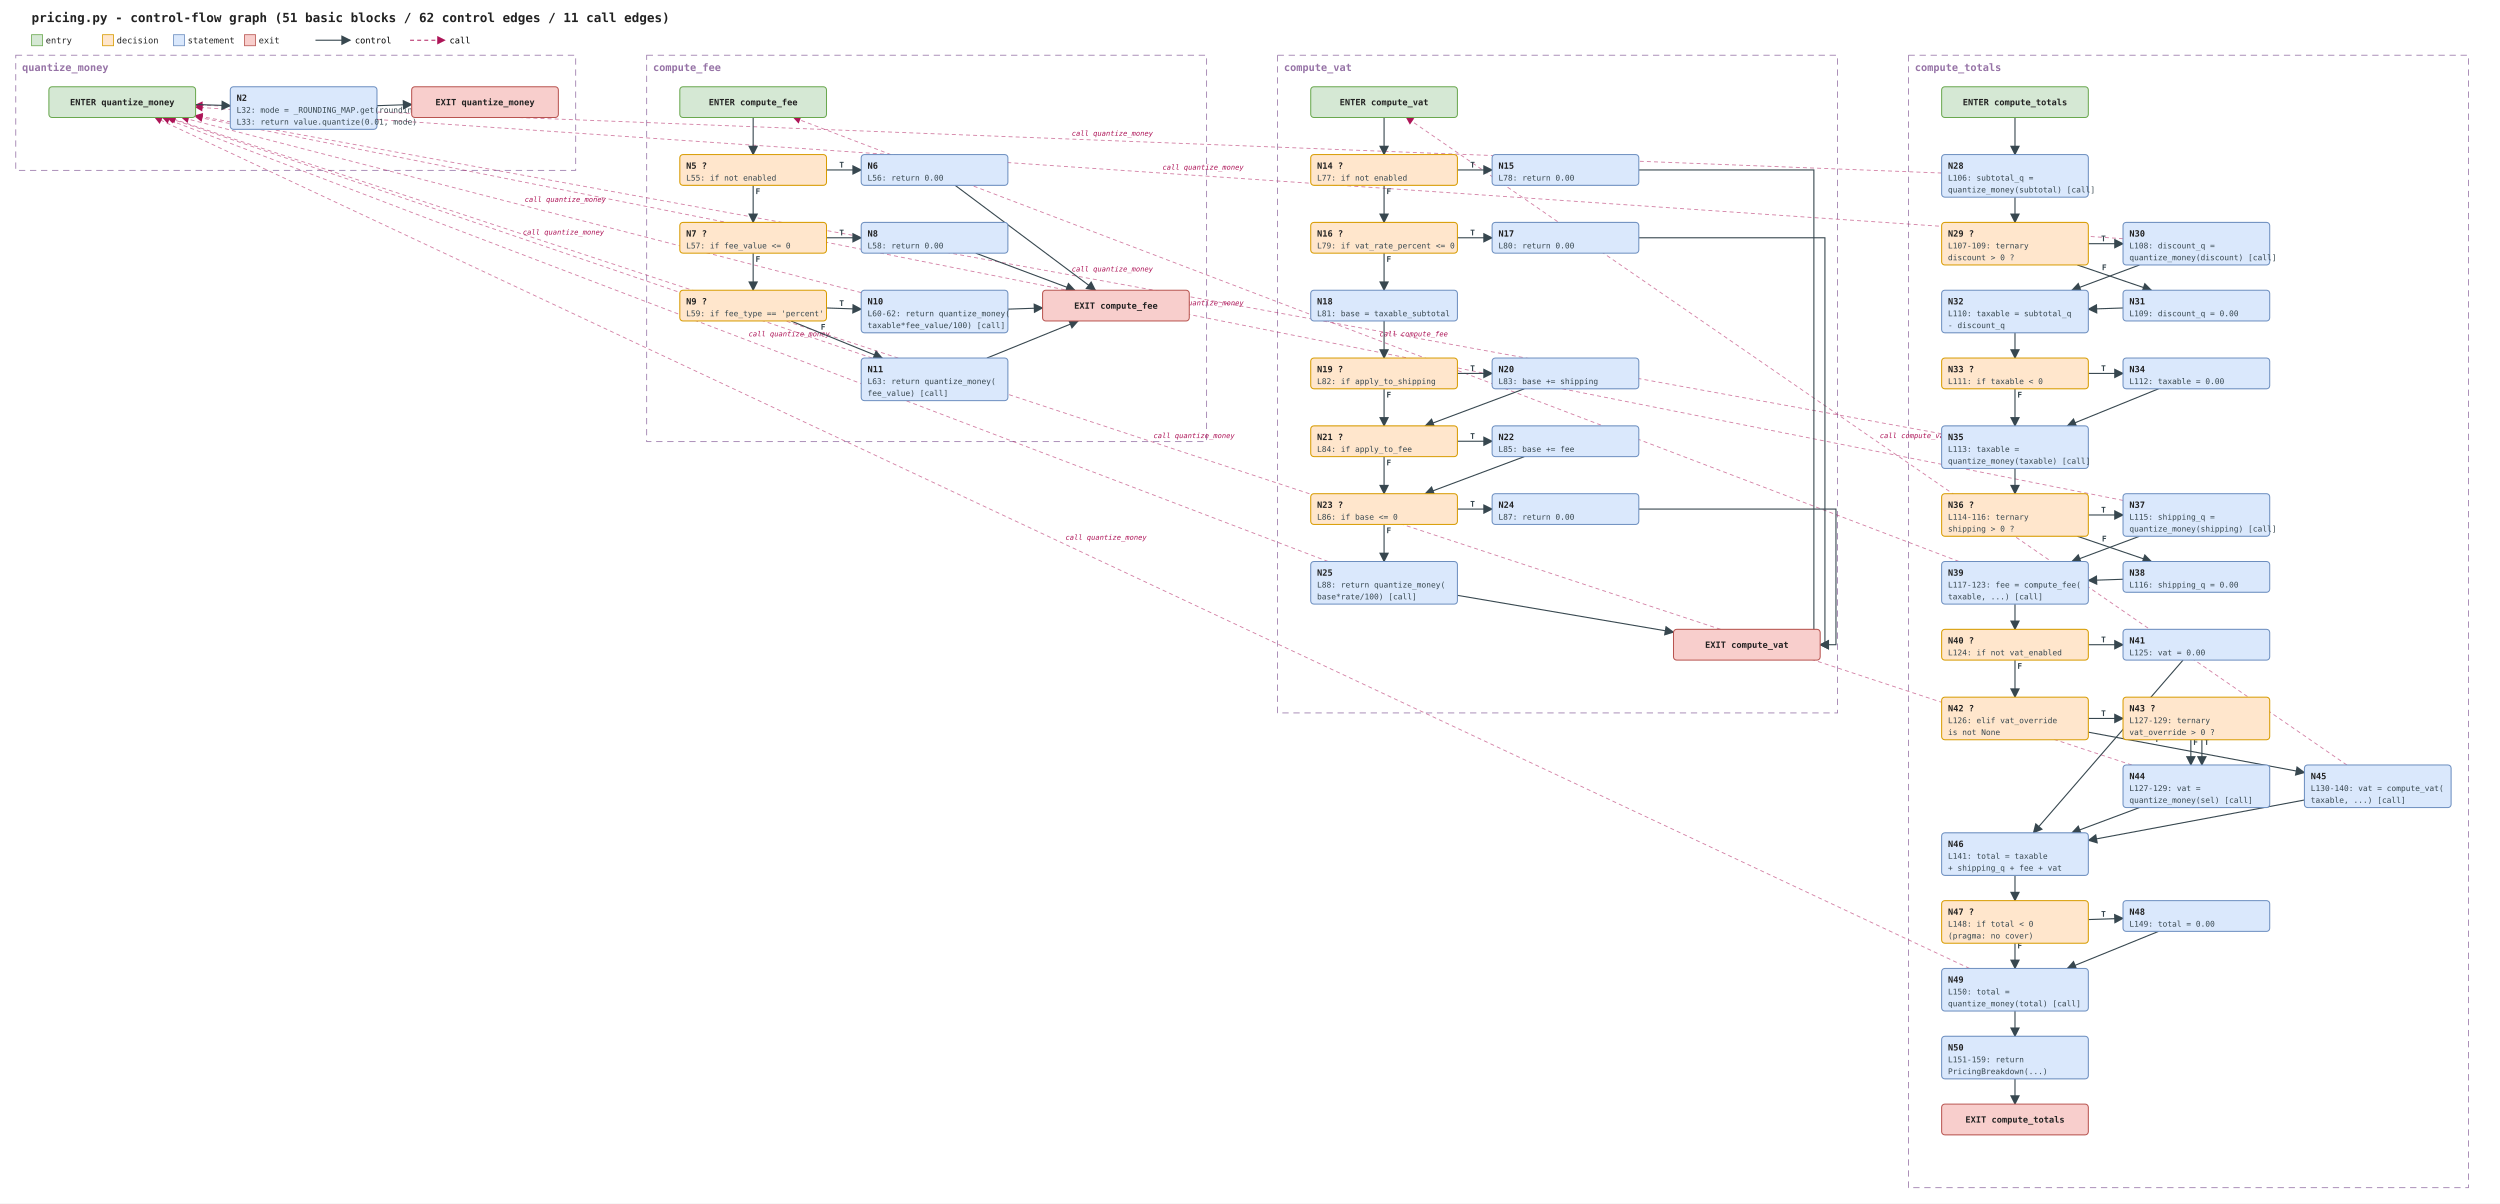
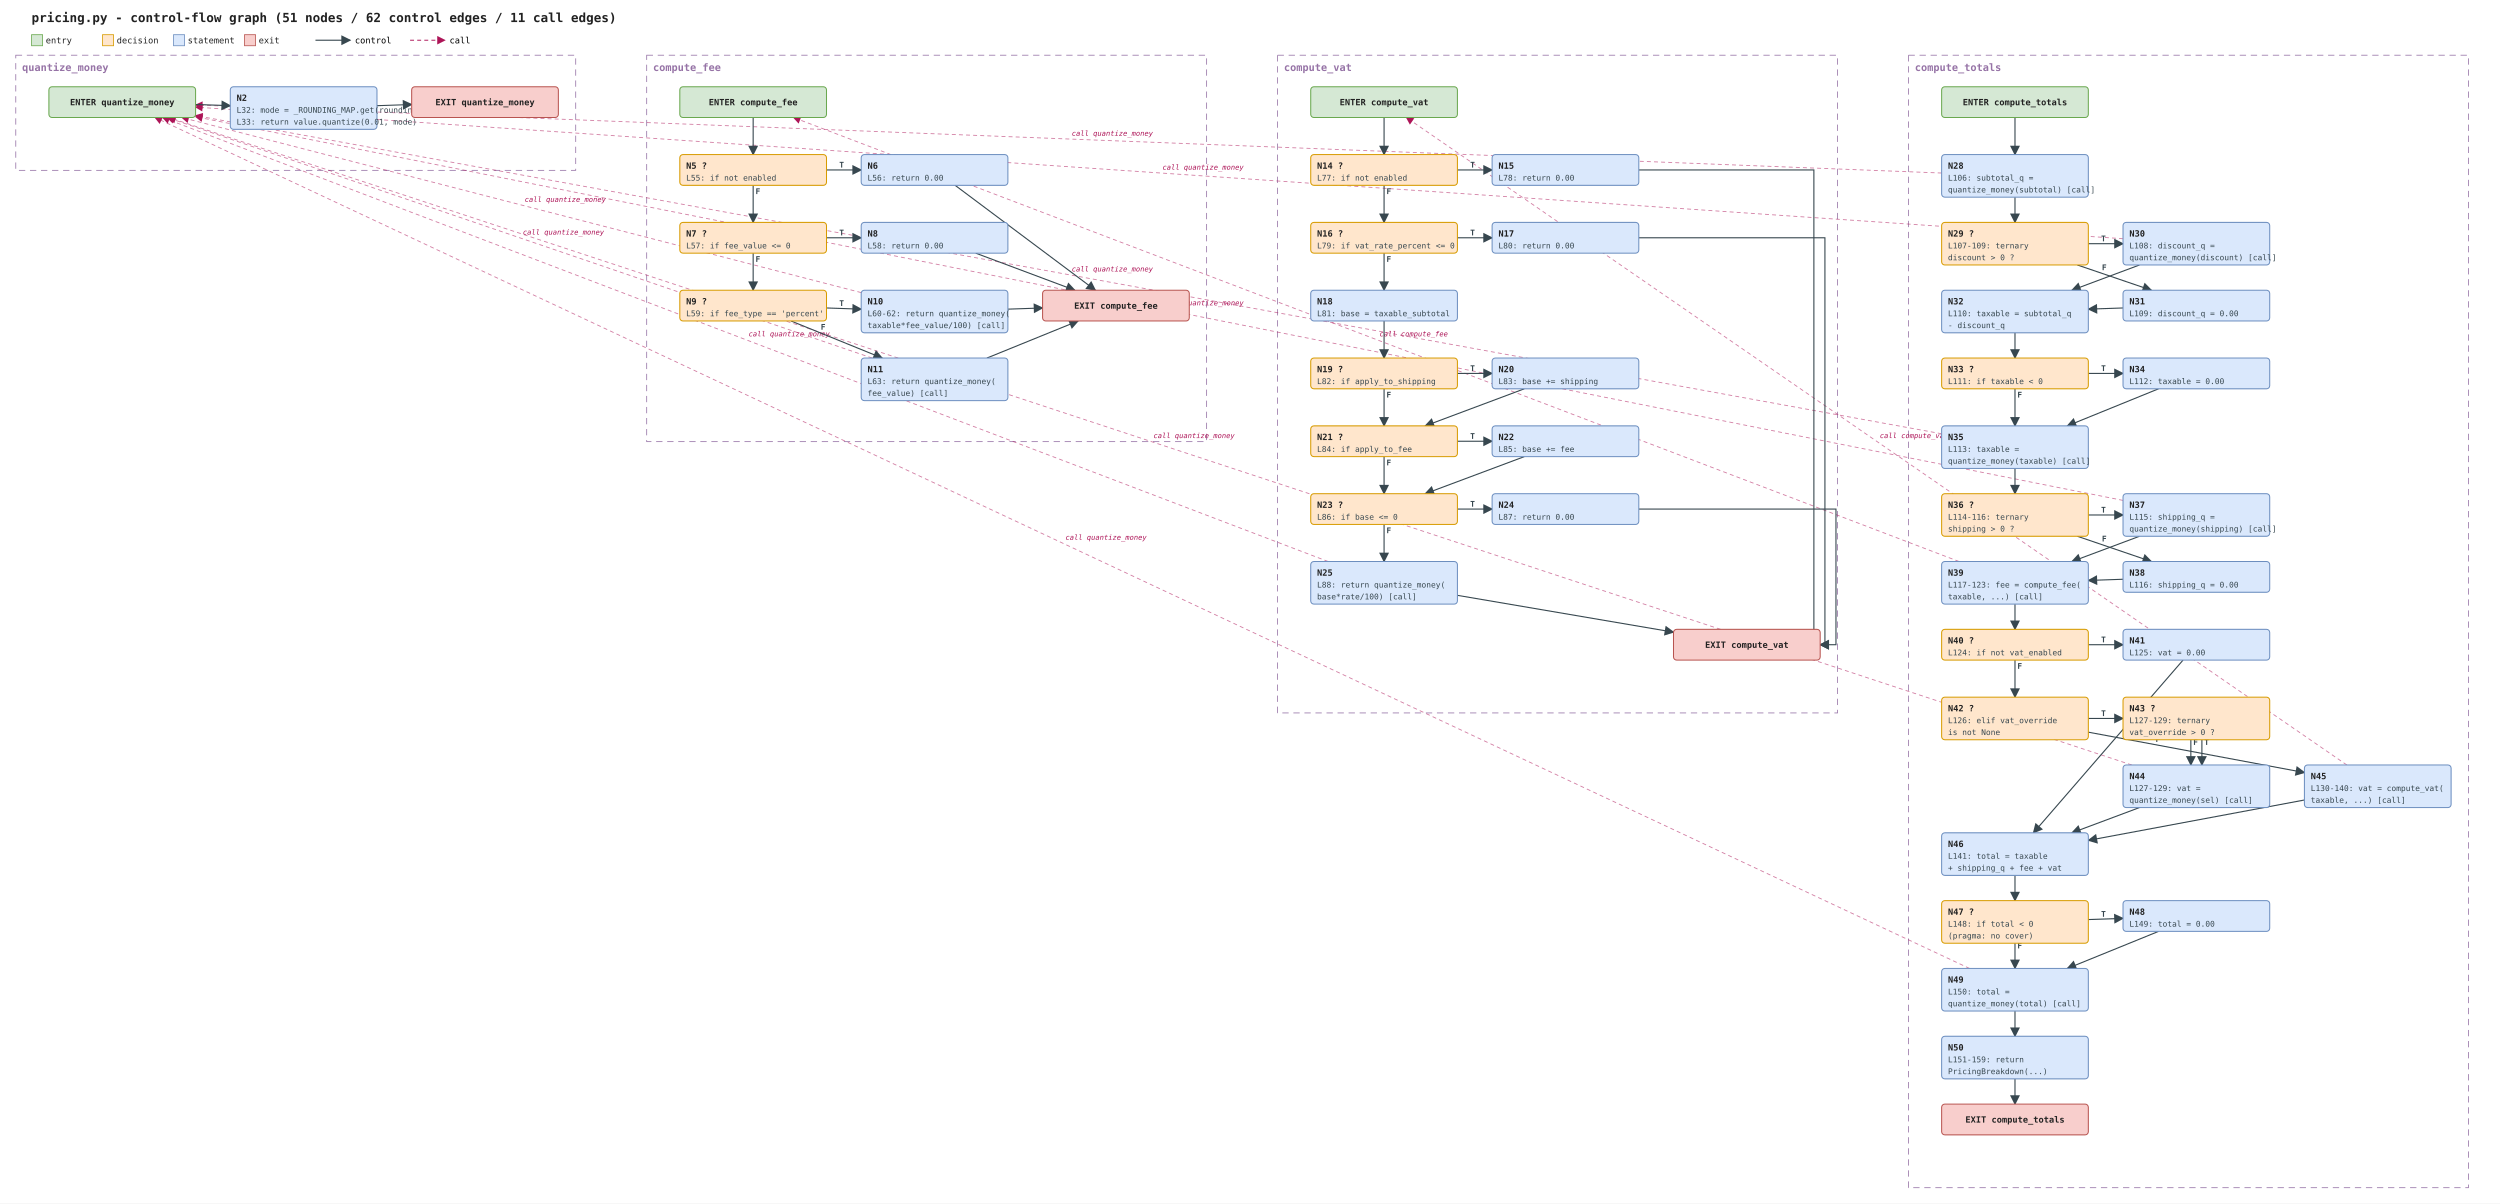
<svg xmlns="http://www.w3.org/2000/svg" width="3170" height="1526" viewBox="0 0 3170 1526" font-family="Consolas, ui-monospace, monospace">
  <defs>
    <marker id="ah" markerWidth="9" markerHeight="9" refX="8" refY="4.5" orient="auto">
      <path d="M0,0 L9,4.5 L0,9 z" fill="#37474f" />
    </marker>
    <marker id="ahc" markerWidth="9" markerHeight="9" refX="8" refY="4.5" orient="auto">
      <path d="M0,0 L9,4.5 L0,9 z" fill="#ad1457" />
    </marker>
  </defs>
  <rect x="0" y="0" width="3170" height="1526" fill="#ffffff" />
-   <text x="40" y="28" font-size="16" font-weight="bold" fill="#212121">pricing.py - control-flow graph (51 basic blocks / 62 control edges / 11 call edges)</text>
+   <text x="40" y="28" font-size="16" font-weight="bold" fill="#212121">pricing.py - control-flow graph (51 nodes / 62 control edges / 11 call edges)</text>
  <rect x="40" y="44" width="14" height="14" fill="#d5e8d4" stroke="#6aa84f" />
  <text x="58" y="55" font-size="11" fill="#212121">entry</text>
  <rect x="130" y="44" width="14" height="14" fill="#ffe6cc" stroke="#d79b00" />
  <text x="148" y="55" font-size="11" fill="#212121">decision</text>
  <rect x="220" y="44" width="14" height="14" fill="#dae8fc" stroke="#6c8ebf" />
  <text x="238" y="55" font-size="11" fill="#212121">statement</text>
  <rect x="310" y="44" width="14" height="14" fill="#f8cecc" stroke="#b85450" />
  <text x="328" y="55" font-size="11" fill="#212121">exit</text>
  <line x1="400" y1="51" x2="444" y2="51" stroke="#37474f" stroke-width="1.4" marker-end="url(#ah)" />
  <text x="450" y="55" font-size="11">control</text>
  <line x1="520" y1="51" x2="564" y2="51" stroke="#ad1457" stroke-width="1.2" stroke-dasharray="5,4" marker-end="url(#ahc)" />
  <text x="570" y="55" font-size="11">call</text>
  <rect x="20" y="70" width="710" height="146" fill="none" stroke="#9673a6" stroke-dasharray="8 6" />
  <text x="28" y="90" font-size="13" font-weight="bold" fill="#9673a6">quantize_money</text>
  <rect x="820" y="70" width="710" height="490" fill="none" stroke="#9673a6" stroke-dasharray="8 6" />
  <text x="828" y="90" font-size="13" font-weight="bold" fill="#9673a6">compute_fee</text>
  <rect x="1620" y="70" width="710" height="834" fill="none" stroke="#9673a6" stroke-dasharray="8 6" />
  <text x="1628" y="90" font-size="13" font-weight="bold" fill="#9673a6">compute_vat</text>
  <rect x="2420" y="70" width="710" height="1436" fill="none" stroke="#9673a6" stroke-dasharray="8 6" />
  <text x="2428" y="90" font-size="13" font-weight="bold" fill="#9673a6">compute_totals</text>
  <line x1="1092.0" y1="371.0" x2="230.6" y2="149.0" stroke="#ad1457" stroke-opacity="0.55" stroke-width="1.1" stroke-dasharray="5,4" marker-end="url(#ahc)" />
  <text x="665.3" y="256.0" font-size="9" font-style="italic" fill="#ad1457">call quantize_money</text>
  <line x1="1105.9" y1="454.0" x2="212.1" y2="149.0" stroke="#ad1457" stroke-opacity="0.55" stroke-width="1.1" stroke-dasharray="5,4" marker-end="url(#ahc)" />
  <text x="663.0" y="297.5" font-size="9" font-style="italic" fill="#ad1457">call quantize_money</text>
  <line x1="1684.1" y1="712.0" x2="206.2" y2="149.0" stroke="#ad1457" stroke-opacity="0.55" stroke-width="1.1" stroke-dasharray="5,4" marker-end="url(#ahc)" />
  <text x="949.2" y="426.5" font-size="9" font-style="italic" fill="#ad1457">call quantize_money</text>
  <line x1="2462.0" y1="219.4" x2="248.0" y2="133.1" stroke="#ad1457" stroke-opacity="0.55" stroke-width="1.1" stroke-dasharray="5,4" marker-end="url(#ahc)" />
  <text x="1359.0" y="172.2" font-size="9" font-style="italic" fill="#ad1457">call quantize_money</text>
  <line x1="2692.0" y1="302.7" x2="248.0" y2="135.8" stroke="#ad1457" stroke-opacity="0.55" stroke-width="1.1" stroke-dasharray="5,4" marker-end="url(#ahc)" />
  <text x="1474.0" y="215.2" font-size="9" font-style="italic" fill="#ad1457">call quantize_money</text>
  <line x1="2462.0" y1="550.0" x2="248.0" y2="146.5" stroke="#ad1457" stroke-opacity="0.55" stroke-width="1.1" stroke-dasharray="5,4" marker-end="url(#ahc)" />
  <text x="1359.0" y="344.2" font-size="9" font-style="italic" fill="#ad1457">call quantize_money</text>
  <line x1="2692.0" y1="634.5" x2="248.0" y2="148.0" stroke="#ad1457" stroke-opacity="0.55" stroke-width="1.1" stroke-dasharray="5,4" marker-end="url(#ahc)" />
  <text x="1474.0" y="387.2" font-size="9" font-style="italic" fill="#ad1457">call quantize_money</text>
  <line x1="2484.1" y1="712.0" x2="1006.2" y2="149.0" stroke="#ad1457" stroke-opacity="0.55" stroke-width="1.1" stroke-dasharray="5,4" marker-end="url(#ahc)" />
  <text x="1749.2" y="426.5" font-size="9" font-style="italic" fill="#ad1457">call compute_fee</text>
  <line x1="2703.1" y1="970.0" x2="214.1" y2="149.0" stroke="#ad1457" stroke-opacity="0.55" stroke-width="1.1" stroke-dasharray="5,4" marker-end="url(#ahc)" />
  <text x="1462.6" y="555.5" font-size="9" font-style="italic" fill="#ad1457">call quantize_money</text>
  <line x1="2975.8" y1="970.0" x2="1783.3" y2="149.0" stroke="#ad1457" stroke-opacity="0.55" stroke-width="1.1" stroke-dasharray="5,4" marker-end="url(#ahc)" />
  <text x="2383.6" y="555.5" font-size="9" font-style="italic" fill="#ad1457">call compute_vat</text>
  <line x1="2497.4" y1="1228.0" x2="196.6" y2="149.0" stroke="#ad1457" stroke-opacity="0.55" stroke-width="1.1" stroke-dasharray="5,4" marker-end="url(#ahc)" />
  <text x="1351.0" y="684.5" font-size="9" font-style="italic" fill="#ad1457">call quantize_money</text>
  <path d="M248.0 132.5 L292.0 134.0" fill="none" stroke="#37474f" stroke-width="1.4" marker-end="url(#ah)" />
  <path d="M478.0 134.0 L522.0 132.5" fill="none" stroke="#37474f" stroke-width="1.4" marker-end="url(#ah)" />
  <path d="M955.0 149.0 L955.0 196.0" fill="none" stroke="#37474f" stroke-width="1.4" marker-end="url(#ah)" />
  <path d="M1048.0 215.5 L1092.0 215.5" fill="none" stroke="#37474f" stroke-width="1.4" marker-end="url(#ah)" />
  <text x="1064.2" y="212.5" font-size="10" font-weight="bold" fill="#37474f">T</text>
  <path d="M955.0 235.0 L955.0 282.0" fill="none" stroke="#37474f" stroke-width="1.4" marker-end="url(#ah)" />
  <text x="958.0" y="246.1" font-size="10" font-weight="bold" fill="#37474f">F</text>
  <path d="M1211.1 235.0 L1388.9 368.0" fill="none" stroke="#37474f" stroke-width="1.4" marker-end="url(#ah)" />
  <path d="M1048.0 301.5 L1092.0 301.5" fill="none" stroke="#37474f" stroke-width="1.4" marker-end="url(#ah)" />
  <text x="1064.2" y="298.5" font-size="10" font-weight="bold" fill="#37474f">T</text>
  <path d="M955.0 321.0 L955.0 368.0" fill="none" stroke="#37474f" stroke-width="1.4" marker-end="url(#ah)" />
  <text x="958.0" y="332.1" font-size="10" font-weight="bold" fill="#37474f">F</text>
  <path d="M1237.2 321.0 L1362.8 368.0" fill="none" stroke="#37474f" stroke-width="1.4" marker-end="url(#ah)" />
  <path d="M1048.0 390.5 L1092.0 392.0" fill="none" stroke="#37474f" stroke-width="1.4" marker-end="url(#ah)" />
  <text x="1064.2" y="388.0" font-size="10" font-weight="bold" fill="#37474f">T</text>
  <path d="M1003.0 407.0 L1118.6 454.0" fill="none" stroke="#37474f" stroke-width="1.4" marker-end="url(#ah)" />
  <text x="1040.7" y="418.1" font-size="10" font-weight="bold" fill="#37474f">F</text>
  <path d="M1278.0 392.0 L1322.0 390.5" fill="none" stroke="#37474f" stroke-width="1.4" marker-end="url(#ah)" />
  <path d="M1251.4 454.0 L1367.0 407.0" fill="none" stroke="#37474f" stroke-width="1.4" marker-end="url(#ah)" />
  <path d="M1755.0 149.0 L1755.0 196.0" fill="none" stroke="#37474f" stroke-width="1.4" marker-end="url(#ah)" />
  <path d="M1848.0 215.5 L1892.0 215.5" fill="none" stroke="#37474f" stroke-width="1.4" marker-end="url(#ah)" />
  <text x="1864.2" y="212.5" font-size="10" font-weight="bold" fill="#37474f">T</text>
  <path d="M1755.0 235.0 L1755.0 282.0" fill="none" stroke="#37474f" stroke-width="1.4" marker-end="url(#ah)" />
  <text x="1758.0" y="246.1" font-size="10" font-weight="bold" fill="#37474f">F</text>
  <path d="M2078.0 215.5 L2300.0 215.5 L2300.0 817.5 L2308.0 817.5" fill="none" stroke="#37474f" stroke-width="1.4" marker-end="url(#ah)" />
  <path d="M1848.0 301.5 L1892.0 301.5" fill="none" stroke="#37474f" stroke-width="1.4" marker-end="url(#ah)" />
  <text x="1864.2" y="298.5" font-size="10" font-weight="bold" fill="#37474f">T</text>
  <path d="M1755.0 321.0 L1755.0 368.0" fill="none" stroke="#37474f" stroke-width="1.4" marker-end="url(#ah)" />
  <text x="1758.0" y="332.1" font-size="10" font-weight="bold" fill="#37474f">F</text>
  <path d="M2078.0 301.5 L2314.0 301.5 L2314.0 817.5 L2308.0 817.5" fill="none" stroke="#37474f" stroke-width="1.4" marker-end="url(#ah)" />
  <path d="M1755.0 407.0 L1755.0 454.0" fill="none" stroke="#37474f" stroke-width="1.4" marker-end="url(#ah)" />
  <path d="M1848.0 473.5 L1892.0 473.5" fill="none" stroke="#37474f" stroke-width="1.4" marker-end="url(#ah)" />
  <text x="1864.2" y="470.5" font-size="10" font-weight="bold" fill="#37474f">T</text>
  <path d="M1755.0 493.0 L1755.0 540.0" fill="none" stroke="#37474f" stroke-width="1.4" marker-end="url(#ah)" />
  <text x="1758.0" y="504.1" font-size="10" font-weight="bold" fill="#37474f">F</text>
  <path d="M1932.8 493.0 L1807.2 540.0" fill="none" stroke="#37474f" stroke-width="1.4" marker-end="url(#ah)" />
  <path d="M1848.0 559.5 L1892.0 559.5" fill="none" stroke="#37474f" stroke-width="1.4" marker-end="url(#ah)" />
  <text x="1864.2" y="556.5" font-size="10" font-weight="bold" fill="#37474f">T</text>
  <path d="M1755.0 579.0 L1755.0 626.0" fill="none" stroke="#37474f" stroke-width="1.4" marker-end="url(#ah)" />
  <text x="1758.0" y="590.1" font-size="10" font-weight="bold" fill="#37474f">F</text>
  <path d="M1932.8 579.0 L1807.2 626.0" fill="none" stroke="#37474f" stroke-width="1.4" marker-end="url(#ah)" />
  <path d="M1848.0 645.5 L1892.0 645.5" fill="none" stroke="#37474f" stroke-width="1.4" marker-end="url(#ah)" />
  <text x="1864.2" y="642.5" font-size="10" font-weight="bold" fill="#37474f">T</text>
  <path d="M1755.0 665.0 L1755.0 712.0" fill="none" stroke="#37474f" stroke-width="1.4" marker-end="url(#ah)" />
  <text x="1758.0" y="676.1" font-size="10" font-weight="bold" fill="#37474f">F</text>
  <path d="M2078.0 645.5 L2328.0 645.5 L2328.0 817.5 L2308.0 817.5" fill="none" stroke="#37474f" stroke-width="1.4" marker-end="url(#ah)" />
  <path d="M1848.0 754.9 L2122.0 801.6" fill="none" stroke="#37474f" stroke-width="1.4" marker-end="url(#ah)" />
  <path d="M2555.0 149.0 L2555.0 196.0" fill="none" stroke="#37474f" stroke-width="1.4" marker-end="url(#ah)" />
  <path d="M2555.0 250.0 L2555.0 282.0" fill="none" stroke="#37474f" stroke-width="1.4" marker-end="url(#ah)" />
  <path d="M2648.0 309.0 L2692.0 309.0" fill="none" stroke="#37474f" stroke-width="1.4" marker-end="url(#ah)" />
  <text x="2664.2" y="306.0" font-size="10" font-weight="bold" fill="#37474f">T</text>
  <path d="M2634.1 336.0 L2727.9 368.0" fill="none" stroke="#37474f" stroke-width="1.4" marker-end="url(#ah)" />
  <text x="2665.2" y="342.6" font-size="10" font-weight="bold" fill="#37474f">F</text>
  <path d="M2712.8 336.0 L2627.2 368.0" fill="none" stroke="#37474f" stroke-width="1.4" marker-end="url(#ah)" />
  <path d="M2692.0 390.5 L2648.0 392.0" fill="none" stroke="#37474f" stroke-width="1.4" marker-end="url(#ah)" />
  <path d="M2555.0 422.0 L2555.0 454.0" fill="none" stroke="#37474f" stroke-width="1.4" marker-end="url(#ah)" />
  <path d="M2648.0 473.5 L2692.0 473.5" fill="none" stroke="#37474f" stroke-width="1.4" marker-end="url(#ah)" />
  <text x="2664.2" y="470.5" font-size="10" font-weight="bold" fill="#37474f">T</text>
  <path d="M2555.0 493.0 L2555.0 540.0" fill="none" stroke="#37474f" stroke-width="1.4" marker-end="url(#ah)" />
  <text x="2558.0" y="504.1" font-size="10" font-weight="bold" fill="#37474f">F</text>
  <path d="M2737.0 493.0 L2621.4 540.0" fill="none" stroke="#37474f" stroke-width="1.4" marker-end="url(#ah)" />
  <path d="M2555.0 594.0 L2555.0 626.0" fill="none" stroke="#37474f" stroke-width="1.4" marker-end="url(#ah)" />
  <path d="M2648.0 653.0 L2692.0 653.0" fill="none" stroke="#37474f" stroke-width="1.4" marker-end="url(#ah)" />
  <text x="2664.2" y="650.0" font-size="10" font-weight="bold" fill="#37474f">T</text>
  <path d="M2634.1 680.0 L2727.9 712.0" fill="none" stroke="#37474f" stroke-width="1.4" marker-end="url(#ah)" />
  <text x="2665.2" y="686.6" font-size="10" font-weight="bold" fill="#37474f">F</text>
  <path d="M2712.8 680.0 L2627.2 712.0" fill="none" stroke="#37474f" stroke-width="1.4" marker-end="url(#ah)" />
  <path d="M2692.0 734.5 L2648.0 736.0" fill="none" stroke="#37474f" stroke-width="1.4" marker-end="url(#ah)" />
  <path d="M2555.0 766.0 L2555.0 798.0" fill="none" stroke="#37474f" stroke-width="1.4" marker-end="url(#ah)" />
  <path d="M2648.0 817.5 L2692.0 817.5" fill="none" stroke="#37474f" stroke-width="1.4" marker-end="url(#ah)" />
  <text x="2664.2" y="814.5" font-size="10" font-weight="bold" fill="#37474f">T</text>
  <path d="M2555.0 837.0 L2555.0 884.0" fill="none" stroke="#37474f" stroke-width="1.4" marker-end="url(#ah)" />
  <text x="2558.0" y="848.1" font-size="10" font-weight="bold" fill="#37474f">F</text>
  <path d="M2768.1 837.0 L2578.4 1056.0" fill="none" stroke="#37474f" stroke-width="1.4" marker-end="url(#ah)" />
  <path d="M2648.0 911.0 L2692.0 911.0" fill="none" stroke="#37474f" stroke-width="1.4" marker-end="url(#ah)" />
  <text x="2664.2" y="908.0" font-size="10" font-weight="bold" fill="#37474f">T</text>
  <path d="M2648.0 928.4 L2922.0 979.6" fill="none" stroke="#37474f" stroke-width="1.4" marker-end="url(#ah)" />
  <text x="2733.2" y="940.8" font-size="10" font-weight="bold" fill="#37474f">F</text>
  <path d="M2792.0 938.0 L2792.0 970.0" fill="none" stroke="#37474f" stroke-width="1.4" marker-end="url(#ah)" />
  <text x="2795.0" y="944.6" font-size="10" font-weight="bold" fill="#37474f">T</text>
  <path d="M2778.0 938.0 L2778.0 970.0" fill="none" stroke="#37474f" stroke-width="1.4" marker-end="url(#ah)" />
  <text x="2781.0" y="944.6" font-size="10" font-weight="bold" fill="#37474f">F</text>
  <path d="M2712.8 1024.0 L2627.2 1056.0" fill="none" stroke="#37474f" stroke-width="1.4" marker-end="url(#ah)" />
  <path d="M2922.0 1014.4 L2648.0 1065.6" fill="none" stroke="#37474f" stroke-width="1.4" marker-end="url(#ah)" />
  <path d="M2555.0 1110.0 L2555.0 1142.0" fill="none" stroke="#37474f" stroke-width="1.4" marker-end="url(#ah)" />
  <path d="M2648.0 1166.0 L2692.0 1164.5" fill="none" stroke="#37474f" stroke-width="1.4" marker-end="url(#ah)" />
  <text x="2664.2" y="1162.5" font-size="10" font-weight="bold" fill="#37474f">T</text>
  <path d="M2555.0 1196.0 L2555.0 1228.0" fill="none" stroke="#37474f" stroke-width="1.4" marker-end="url(#ah)" />
  <text x="2558.0" y="1202.6" font-size="10" font-weight="bold" fill="#37474f">F</text>
  <path d="M2737.0 1181.0 L2621.4 1228.0" fill="none" stroke="#37474f" stroke-width="1.4" marker-end="url(#ah)" />
  <path d="M2555.0 1282.0 L2555.0 1314.0" fill="none" stroke="#37474f" stroke-width="1.4" marker-end="url(#ah)" />
  <path d="M2555.0 1368.0 L2555.0 1400.0" fill="none" stroke="#37474f" stroke-width="1.4" marker-end="url(#ah)" />
  <rect x="62.0" y="110.0" width="186" height="39" rx="4" fill="#d5e8d4" stroke="#6aa84f" stroke-width="1.3" />
  <text x="155.0" y="133.5" font-size="11" font-weight="bold" fill="#212121" text-anchor="middle">ENTER quantize_money</text>
  <rect x="292.0" y="110.0" width="186" height="54" rx="4" fill="#dae8fc" stroke="#6c8ebf" stroke-width="1.3" />
  <text x="300.0" y="128.0" font-size="11" font-weight="bold" fill="#212121">N2</text>
  <text x="300.0" y="143.0" font-size="10" fill="#37474f">L32: mode = _ROUNDING_MAP.get(rounding, HALF_UP)</text>
  <text x="300.0" y="158.0" font-size="10" fill="#37474f">L33: return value.quantize(0.01, mode)</text>
  <rect x="522.0" y="110.0" width="186" height="39" rx="4" fill="#f8cecc" stroke="#b85450" stroke-width="1.3" />
  <text x="615.0" y="133.5" font-size="11" font-weight="bold" fill="#212121" text-anchor="middle">EXIT quantize_money</text>
  <rect x="862.0" y="110.0" width="186" height="39" rx="4" fill="#d5e8d4" stroke="#6aa84f" stroke-width="1.3" />
  <text x="955.0" y="133.5" font-size="11" font-weight="bold" fill="#212121" text-anchor="middle">ENTER compute_fee</text>
  <rect x="862.0" y="196.0" width="186" height="39" rx="4" fill="#ffe6cc" stroke="#d79b00" stroke-width="1.3" />
  <text x="870.0" y="214.0" font-size="11" font-weight="bold" fill="#212121">N5 ?</text>
  <text x="870.0" y="229.0" font-size="10" fill="#37474f">L55: if not enabled</text>
  <rect x="1092.0" y="196.0" width="186" height="39" rx="4" fill="#dae8fc" stroke="#6c8ebf" stroke-width="1.3" />
  <text x="1100.0" y="214.0" font-size="11" font-weight="bold" fill="#212121">N6</text>
  <text x="1100.0" y="229.0" font-size="10" fill="#37474f">L56: return 0.00</text>
  <rect x="862.0" y="282.0" width="186" height="39" rx="4" fill="#ffe6cc" stroke="#d79b00" stroke-width="1.3" />
  <text x="870.0" y="300.0" font-size="11" font-weight="bold" fill="#212121">N7 ?</text>
  <text x="870.0" y="315.0" font-size="10" fill="#37474f">L57: if fee_value &lt;= 0</text>
  <rect x="1092.0" y="282.0" width="186" height="39" rx="4" fill="#dae8fc" stroke="#6c8ebf" stroke-width="1.3" />
  <text x="1100.0" y="300.0" font-size="11" font-weight="bold" fill="#212121">N8</text>
  <text x="1100.0" y="315.0" font-size="10" fill="#37474f">L58: return 0.00</text>
  <rect x="862.0" y="368.0" width="186" height="39" rx="4" fill="#ffe6cc" stroke="#d79b00" stroke-width="1.3" />
  <text x="870.0" y="386.0" font-size="11" font-weight="bold" fill="#212121">N9 ?</text>
  <text x="870.0" y="401.0" font-size="10" fill="#37474f">L59: if fee_type == 'percent'</text>
  <rect x="1092.0" y="368.0" width="186" height="54" rx="4" fill="#dae8fc" stroke="#6c8ebf" stroke-width="1.3" />
  <text x="1100.0" y="386.0" font-size="11" font-weight="bold" fill="#212121">N10</text>
  <text x="1100.0" y="401.0" font-size="10" fill="#37474f">L60-62: return quantize_money(</text>
  <text x="1100.0" y="416.0" font-size="10" fill="#37474f">  taxable*fee_value/100) [call]</text>
  <rect x="1092.0" y="454.0" width="186" height="54" rx="4" fill="#dae8fc" stroke="#6c8ebf" stroke-width="1.3" />
  <text x="1100.0" y="472.0" font-size="11" font-weight="bold" fill="#212121">N11</text>
  <text x="1100.0" y="487.0" font-size="10" fill="#37474f">L63: return quantize_money(</text>
  <text x="1100.0" y="502.0" font-size="10" fill="#37474f">  fee_value) [call]</text>
  <rect x="1322.0" y="368.0" width="186" height="39" rx="4" fill="#f8cecc" stroke="#b85450" stroke-width="1.3" />
  <text x="1415.0" y="391.5" font-size="11" font-weight="bold" fill="#212121" text-anchor="middle">EXIT compute_fee</text>
  <rect x="1662.0" y="110.0" width="186" height="39" rx="4" fill="#d5e8d4" stroke="#6aa84f" stroke-width="1.3" />
  <text x="1755.0" y="133.5" font-size="11" font-weight="bold" fill="#212121" text-anchor="middle">ENTER compute_vat</text>
  <rect x="1662.0" y="196.0" width="186" height="39" rx="4" fill="#ffe6cc" stroke="#d79b00" stroke-width="1.3" />
  <text x="1670.0" y="214.0" font-size="11" font-weight="bold" fill="#212121">N14 ?</text>
  <text x="1670.0" y="229.0" font-size="10" fill="#37474f">L77: if not enabled</text>
  <rect x="1892.0" y="196.0" width="186" height="39" rx="4" fill="#dae8fc" stroke="#6c8ebf" stroke-width="1.3" />
  <text x="1900.0" y="214.0" font-size="11" font-weight="bold" fill="#212121">N15</text>
  <text x="1900.0" y="229.0" font-size="10" fill="#37474f">L78: return 0.00</text>
  <rect x="1662.0" y="282.0" width="186" height="39" rx="4" fill="#ffe6cc" stroke="#d79b00" stroke-width="1.3" />
  <text x="1670.0" y="300.0" font-size="11" font-weight="bold" fill="#212121">N16 ?</text>
  <text x="1670.0" y="315.0" font-size="10" fill="#37474f">L79: if vat_rate_percent &lt;= 0</text>
  <rect x="1892.0" y="282.0" width="186" height="39" rx="4" fill="#dae8fc" stroke="#6c8ebf" stroke-width="1.3" />
  <text x="1900.0" y="300.0" font-size="11" font-weight="bold" fill="#212121">N17</text>
  <text x="1900.0" y="315.0" font-size="10" fill="#37474f">L80: return 0.00</text>
  <rect x="1662.0" y="368.0" width="186" height="39" rx="4" fill="#dae8fc" stroke="#6c8ebf" stroke-width="1.3" />
  <text x="1670.0" y="386.0" font-size="11" font-weight="bold" fill="#212121">N18</text>
  <text x="1670.0" y="401.0" font-size="10" fill="#37474f">L81: base = taxable_subtotal</text>
  <rect x="1662.0" y="454.0" width="186" height="39" rx="4" fill="#ffe6cc" stroke="#d79b00" stroke-width="1.3" />
  <text x="1670.0" y="472.0" font-size="11" font-weight="bold" fill="#212121">N19 ?</text>
  <text x="1670.0" y="487.0" font-size="10" fill="#37474f">L82: if apply_to_shipping</text>
  <rect x="1892.0" y="454.0" width="186" height="39" rx="4" fill="#dae8fc" stroke="#6c8ebf" stroke-width="1.3" />
  <text x="1900.0" y="472.0" font-size="11" font-weight="bold" fill="#212121">N20</text>
  <text x="1900.0" y="487.0" font-size="10" fill="#37474f">L83: base += shipping</text>
  <rect x="1662.0" y="540.0" width="186" height="39" rx="4" fill="#ffe6cc" stroke="#d79b00" stroke-width="1.3" />
  <text x="1670.0" y="558.0" font-size="11" font-weight="bold" fill="#212121">N21 ?</text>
  <text x="1670.0" y="573.0" font-size="10" fill="#37474f">L84: if apply_to_fee</text>
  <rect x="1892.0" y="540.0" width="186" height="39" rx="4" fill="#dae8fc" stroke="#6c8ebf" stroke-width="1.3" />
  <text x="1900.0" y="558.0" font-size="11" font-weight="bold" fill="#212121">N22</text>
  <text x="1900.0" y="573.0" font-size="10" fill="#37474f">L85: base += fee</text>
  <rect x="1662.0" y="626.0" width="186" height="39" rx="4" fill="#ffe6cc" stroke="#d79b00" stroke-width="1.3" />
  <text x="1670.0" y="644.0" font-size="11" font-weight="bold" fill="#212121">N23 ?</text>
  <text x="1670.0" y="659.0" font-size="10" fill="#37474f">L86: if base &lt;= 0</text>
  <rect x="1892.0" y="626.0" width="186" height="39" rx="4" fill="#dae8fc" stroke="#6c8ebf" stroke-width="1.3" />
  <text x="1900.0" y="644.0" font-size="11" font-weight="bold" fill="#212121">N24</text>
  <text x="1900.0" y="659.0" font-size="10" fill="#37474f">L87: return 0.00</text>
  <rect x="1662.0" y="712.0" width="186" height="54" rx="4" fill="#dae8fc" stroke="#6c8ebf" stroke-width="1.3" />
  <text x="1670.0" y="730.0" font-size="11" font-weight="bold" fill="#212121">N25</text>
  <text x="1670.0" y="745.0" font-size="10" fill="#37474f">L88: return quantize_money(</text>
  <text x="1670.0" y="760.0" font-size="10" fill="#37474f">  base*rate/100) [call]</text>
  <rect x="2122.0" y="798.0" width="186" height="39" rx="4" fill="#f8cecc" stroke="#b85450" stroke-width="1.3" />
  <text x="2215.0" y="821.5" font-size="11" font-weight="bold" fill="#212121" text-anchor="middle">EXIT compute_vat</text>
  <rect x="2462.0" y="110.0" width="186" height="39" rx="4" fill="#d5e8d4" stroke="#6aa84f" stroke-width="1.3" />
  <text x="2555.0" y="133.5" font-size="11" font-weight="bold" fill="#212121" text-anchor="middle">ENTER compute_totals</text>
  <rect x="2462.0" y="196.0" width="186" height="54" rx="4" fill="#dae8fc" stroke="#6c8ebf" stroke-width="1.3" />
  <text x="2470.0" y="214.0" font-size="11" font-weight="bold" fill="#212121">N28</text>
  <text x="2470.0" y="229.0" font-size="10" fill="#37474f">L106: subtotal_q =</text>
  <text x="2470.0" y="244.0" font-size="10" fill="#37474f">  quantize_money(subtotal) [call]</text>
  <rect x="2462.0" y="282.0" width="186" height="54" rx="4" fill="#ffe6cc" stroke="#d79b00" stroke-width="1.3" />
  <text x="2470.0" y="300.0" font-size="11" font-weight="bold" fill="#212121">N29 ?</text>
  <text x="2470.0" y="315.0" font-size="10" fill="#37474f">L107-109: ternary</text>
  <text x="2470.0" y="330.0" font-size="10" fill="#37474f">  discount &gt; 0 ?</text>
  <rect x="2692.0" y="282.0" width="186" height="54" rx="4" fill="#dae8fc" stroke="#6c8ebf" stroke-width="1.3" />
  <text x="2700.0" y="300.0" font-size="11" font-weight="bold" fill="#212121">N30</text>
  <text x="2700.0" y="315.0" font-size="10" fill="#37474f">L108: discount_q =</text>
  <text x="2700.0" y="330.0" font-size="10" fill="#37474f">  quantize_money(discount) [call]</text>
  <rect x="2692.0" y="368.0" width="186" height="39" rx="4" fill="#dae8fc" stroke="#6c8ebf" stroke-width="1.3" />
  <text x="2700.0" y="386.0" font-size="11" font-weight="bold" fill="#212121">N31</text>
  <text x="2700.0" y="401.0" font-size="10" fill="#37474f">L109: discount_q = 0.00</text>
  <rect x="2462.0" y="368.0" width="186" height="54" rx="4" fill="#dae8fc" stroke="#6c8ebf" stroke-width="1.3" />
  <text x="2470.0" y="386.0" font-size="11" font-weight="bold" fill="#212121">N32</text>
  <text x="2470.0" y="401.0" font-size="10" fill="#37474f">L110: taxable = subtotal_q</text>
  <text x="2470.0" y="416.0" font-size="10" fill="#37474f">  - discount_q</text>
  <rect x="2462.0" y="454.0" width="186" height="39" rx="4" fill="#ffe6cc" stroke="#d79b00" stroke-width="1.3" />
  <text x="2470.0" y="472.0" font-size="11" font-weight="bold" fill="#212121">N33 ?</text>
  <text x="2470.0" y="487.0" font-size="10" fill="#37474f">L111: if taxable &lt; 0</text>
  <rect x="2692.0" y="454.0" width="186" height="39" rx="4" fill="#dae8fc" stroke="#6c8ebf" stroke-width="1.3" />
  <text x="2700.0" y="472.0" font-size="11" font-weight="bold" fill="#212121">N34</text>
  <text x="2700.0" y="487.0" font-size="10" fill="#37474f">L112: taxable = 0.00</text>
  <rect x="2462.0" y="540.0" width="186" height="54" rx="4" fill="#dae8fc" stroke="#6c8ebf" stroke-width="1.3" />
  <text x="2470.0" y="558.0" font-size="11" font-weight="bold" fill="#212121">N35</text>
  <text x="2470.0" y="573.0" font-size="10" fill="#37474f">L113: taxable =</text>
  <text x="2470.0" y="588.0" font-size="10" fill="#37474f">  quantize_money(taxable) [call]</text>
  <rect x="2462.0" y="626.0" width="186" height="54" rx="4" fill="#ffe6cc" stroke="#d79b00" stroke-width="1.3" />
  <text x="2470.0" y="644.0" font-size="11" font-weight="bold" fill="#212121">N36 ?</text>
  <text x="2470.0" y="659.0" font-size="10" fill="#37474f">L114-116: ternary</text>
  <text x="2470.0" y="674.0" font-size="10" fill="#37474f">  shipping &gt; 0 ?</text>
  <rect x="2692.0" y="626.0" width="186" height="54" rx="4" fill="#dae8fc" stroke="#6c8ebf" stroke-width="1.3" />
  <text x="2700.0" y="644.0" font-size="11" font-weight="bold" fill="#212121">N37</text>
  <text x="2700.0" y="659.0" font-size="10" fill="#37474f">L115: shipping_q =</text>
  <text x="2700.0" y="674.0" font-size="10" fill="#37474f">  quantize_money(shipping) [call]</text>
  <rect x="2692.0" y="712.0" width="186" height="39" rx="4" fill="#dae8fc" stroke="#6c8ebf" stroke-width="1.3" />
  <text x="2700.0" y="730.0" font-size="11" font-weight="bold" fill="#212121">N38</text>
  <text x="2700.0" y="745.0" font-size="10" fill="#37474f">L116: shipping_q = 0.00</text>
  <rect x="2462.0" y="712.0" width="186" height="54" rx="4" fill="#dae8fc" stroke="#6c8ebf" stroke-width="1.3" />
  <text x="2470.0" y="730.0" font-size="11" font-weight="bold" fill="#212121">N39</text>
  <text x="2470.0" y="745.0" font-size="10" fill="#37474f">L117-123: fee = compute_fee(</text>
  <text x="2470.0" y="760.0" font-size="10" fill="#37474f">  taxable, ...) [call]</text>
  <rect x="2462.0" y="798.0" width="186" height="39" rx="4" fill="#ffe6cc" stroke="#d79b00" stroke-width="1.3" />
  <text x="2470.0" y="816.0" font-size="11" font-weight="bold" fill="#212121">N40 ?</text>
  <text x="2470.0" y="831.0" font-size="10" fill="#37474f">L124: if not vat_enabled</text>
  <rect x="2692.0" y="798.0" width="186" height="39" rx="4" fill="#dae8fc" stroke="#6c8ebf" stroke-width="1.3" />
  <text x="2700.0" y="816.0" font-size="11" font-weight="bold" fill="#212121">N41</text>
  <text x="2700.0" y="831.0" font-size="10" fill="#37474f">L125: vat = 0.00</text>
  <rect x="2462.0" y="884.0" width="186" height="54" rx="4" fill="#ffe6cc" stroke="#d79b00" stroke-width="1.3" />
  <text x="2470.0" y="902.0" font-size="11" font-weight="bold" fill="#212121">N42 ?</text>
  <text x="2470.0" y="917.0" font-size="10" fill="#37474f">L126: elif vat_override</text>
  <text x="2470.0" y="932.0" font-size="10" fill="#37474f">  is not None</text>
  <rect x="2692.0" y="884.0" width="186" height="54" rx="4" fill="#ffe6cc" stroke="#d79b00" stroke-width="1.3" />
  <text x="2700.0" y="902.0" font-size="11" font-weight="bold" fill="#212121">N43 ?</text>
  <text x="2700.0" y="917.0" font-size="10" fill="#37474f">L127-129: ternary</text>
  <text x="2700.0" y="932.0" font-size="10" fill="#37474f">  vat_override &gt; 0 ?</text>
  <rect x="2692.0" y="970.0" width="186" height="54" rx="4" fill="#dae8fc" stroke="#6c8ebf" stroke-width="1.3" />
  <text x="2700.0" y="988.0" font-size="11" font-weight="bold" fill="#212121">N44</text>
  <text x="2700.0" y="1003.0" font-size="10" fill="#37474f">L127-129: vat =</text>
  <text x="2700.0" y="1018.0" font-size="10" fill="#37474f">  quantize_money(sel) [call]</text>
  <rect x="2922.0" y="970.0" width="186" height="54" rx="4" fill="#dae8fc" stroke="#6c8ebf" stroke-width="1.3" />
  <text x="2930.0" y="988.0" font-size="11" font-weight="bold" fill="#212121">N45</text>
  <text x="2930.0" y="1003.0" font-size="10" fill="#37474f">L130-140: vat = compute_vat(</text>
  <text x="2930.0" y="1018.0" font-size="10" fill="#37474f">  taxable, ...) [call]</text>
  <rect x="2462.0" y="1056.0" width="186" height="54" rx="4" fill="#dae8fc" stroke="#6c8ebf" stroke-width="1.3" />
  <text x="2470.0" y="1074.0" font-size="11" font-weight="bold" fill="#212121">N46</text>
  <text x="2470.0" y="1089.0" font-size="10" fill="#37474f">L141: total = taxable</text>
  <text x="2470.0" y="1104.0" font-size="10" fill="#37474f">  + shipping_q + fee + vat</text>
  <rect x="2462.0" y="1142.0" width="186" height="54" rx="4" fill="#ffe6cc" stroke="#d79b00" stroke-width="1.3" />
  <text x="2470.0" y="1160.0" font-size="11" font-weight="bold" fill="#212121">N47 ?</text>
  <text x="2470.0" y="1175.0" font-size="10" fill="#37474f">L148: if total &lt; 0</text>
  <text x="2470.0" y="1190.0" font-size="10" fill="#37474f">  (pragma: no cover)</text>
  <rect x="2692.0" y="1142.0" width="186" height="39" rx="4" fill="#dae8fc" stroke="#6c8ebf" stroke-width="1.3" />
  <text x="2700.0" y="1160.0" font-size="11" font-weight="bold" fill="#212121">N48</text>
  <text x="2700.0" y="1175.0" font-size="10" fill="#37474f">L149: total = 0.00</text>
  <rect x="2462.0" y="1228.0" width="186" height="54" rx="4" fill="#dae8fc" stroke="#6c8ebf" stroke-width="1.3" />
  <text x="2470.0" y="1246.0" font-size="11" font-weight="bold" fill="#212121">N49</text>
  <text x="2470.0" y="1261.0" font-size="10" fill="#37474f">L150: total =</text>
  <text x="2470.0" y="1276.0" font-size="10" fill="#37474f">  quantize_money(total) [call]</text>
  <rect x="2462.0" y="1314.0" width="186" height="54" rx="4" fill="#dae8fc" stroke="#6c8ebf" stroke-width="1.3" />
  <text x="2470.0" y="1332.0" font-size="11" font-weight="bold" fill="#212121">N50</text>
  <text x="2470.0" y="1347.0" font-size="10" fill="#37474f">L151-159: return</text>
  <text x="2470.0" y="1362.0" font-size="10" fill="#37474f">  PricingBreakdown(...)</text>
  <rect x="2462.0" y="1400.0" width="186" height="39" rx="4" fill="#f8cecc" stroke="#b85450" stroke-width="1.3" />
  <text x="2555.0" y="1423.5" font-size="11" font-weight="bold" fill="#212121" text-anchor="middle">EXIT compute_totals</text>
</svg>
